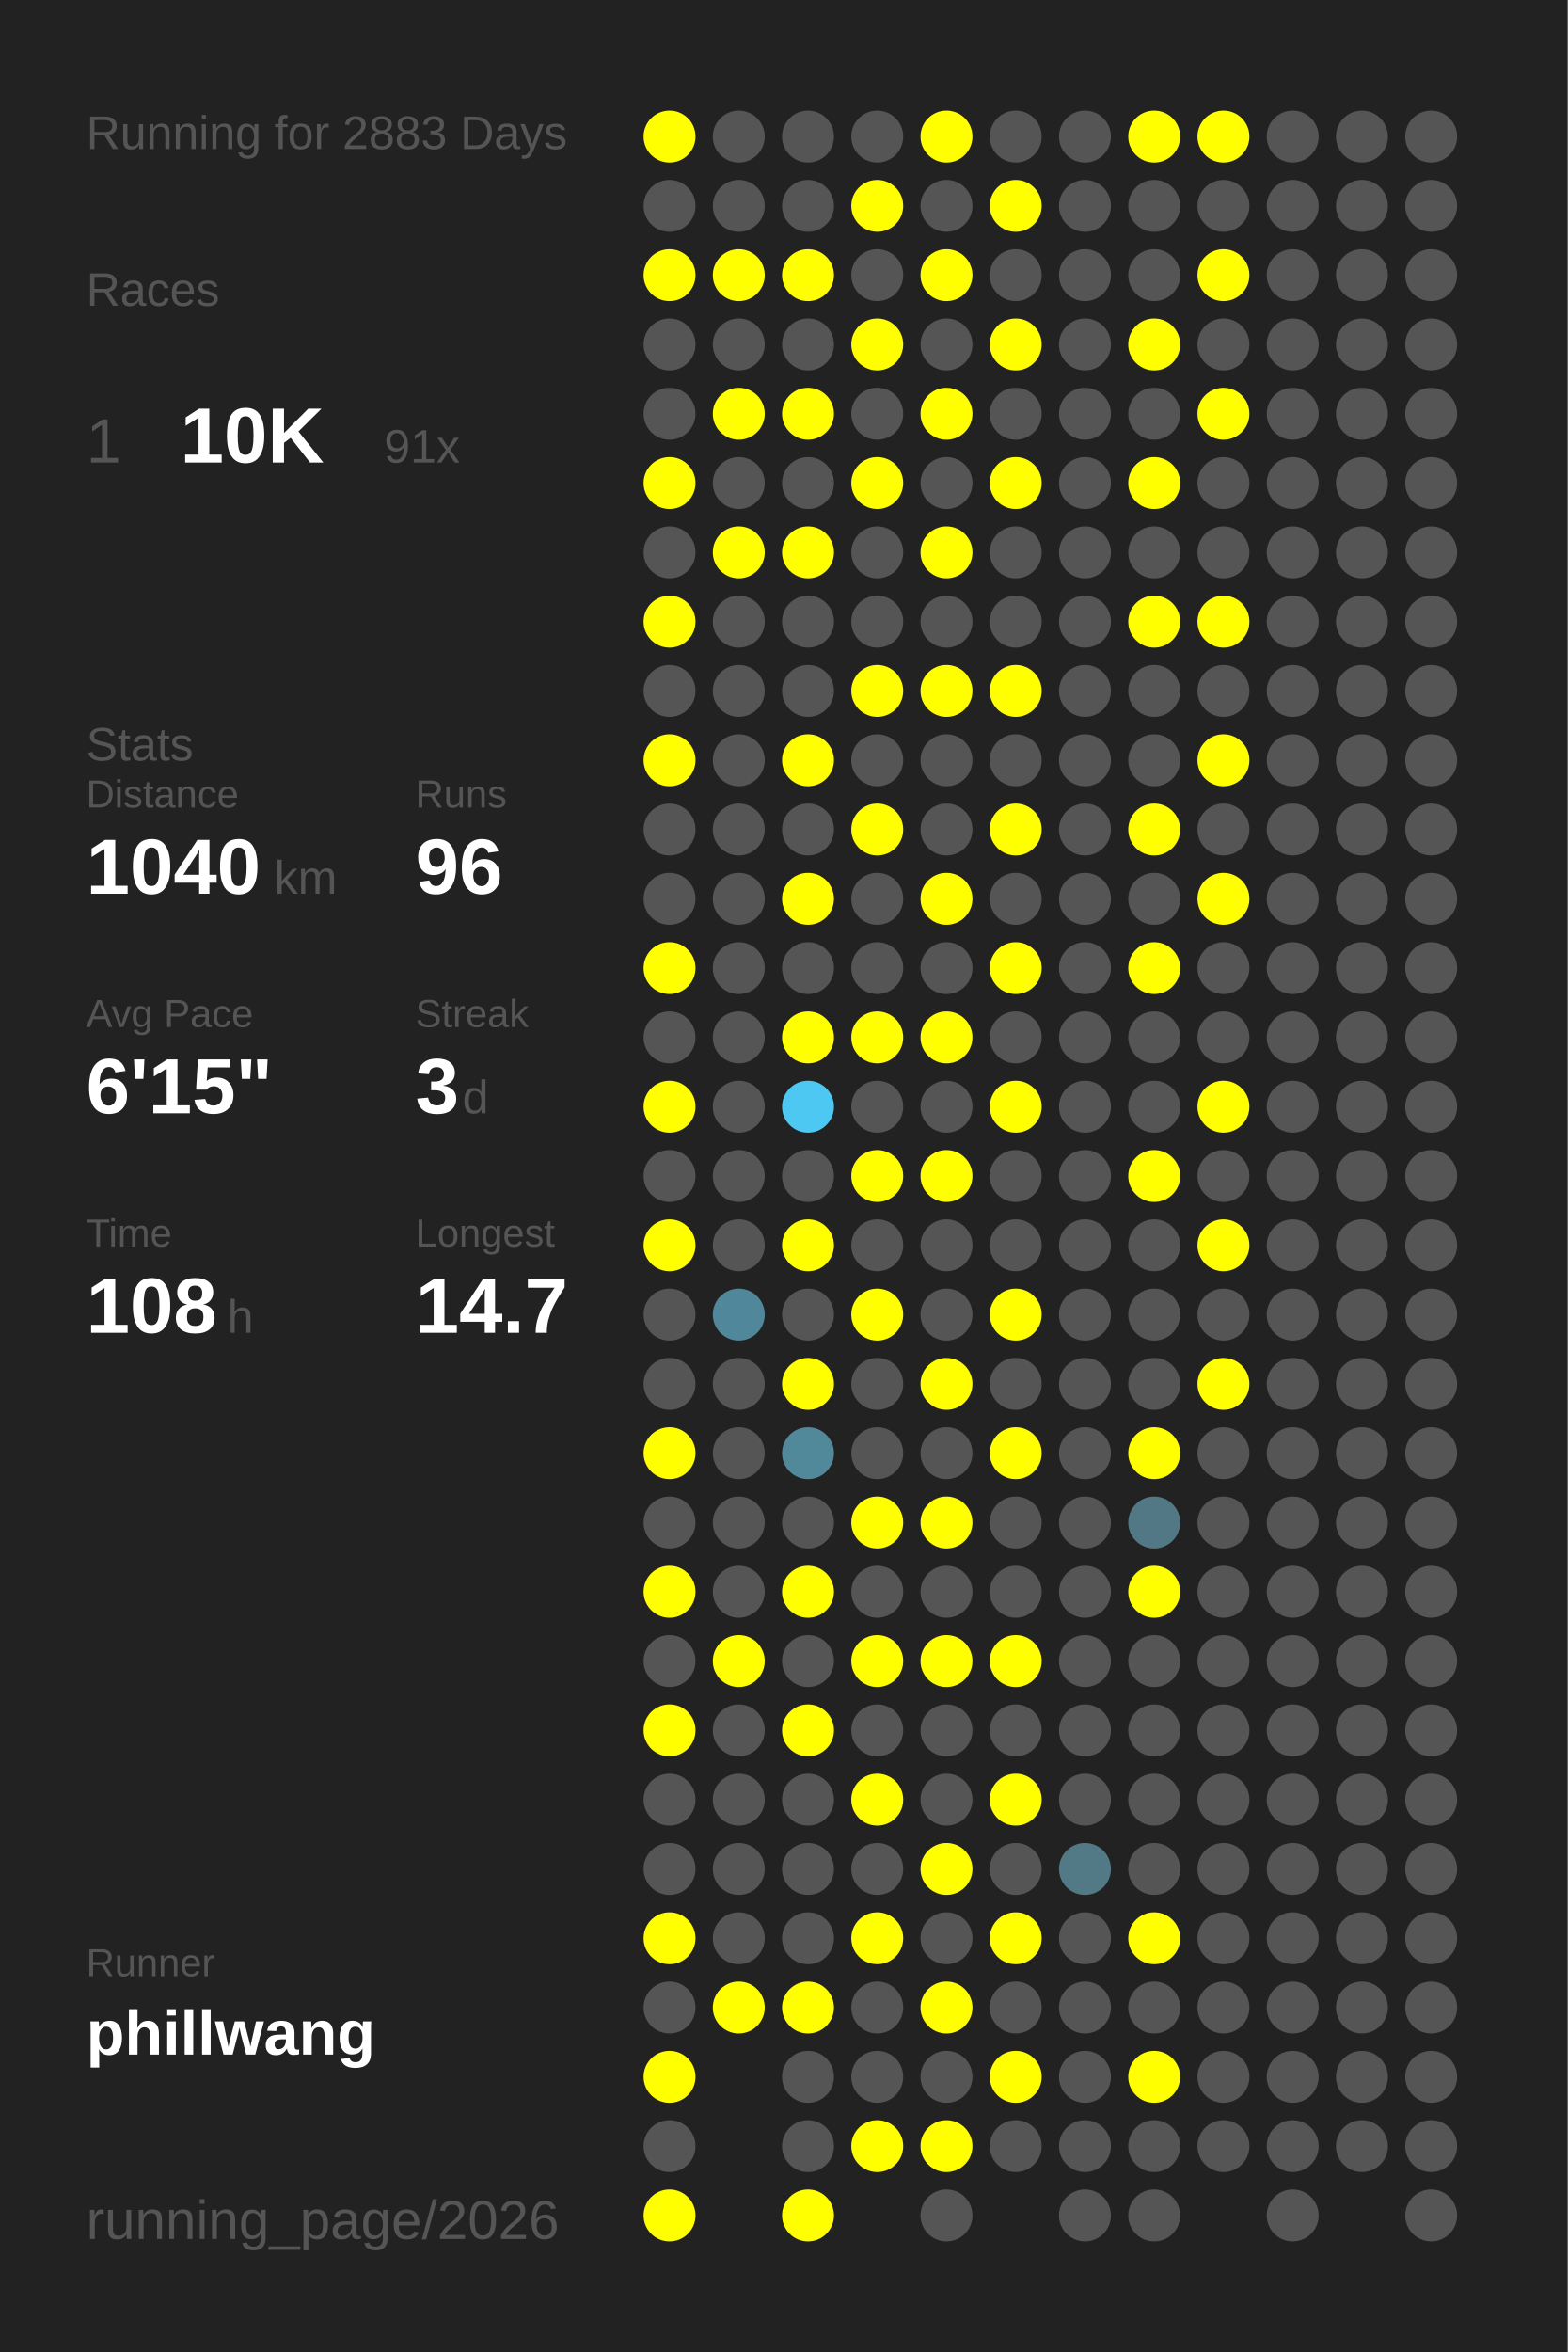
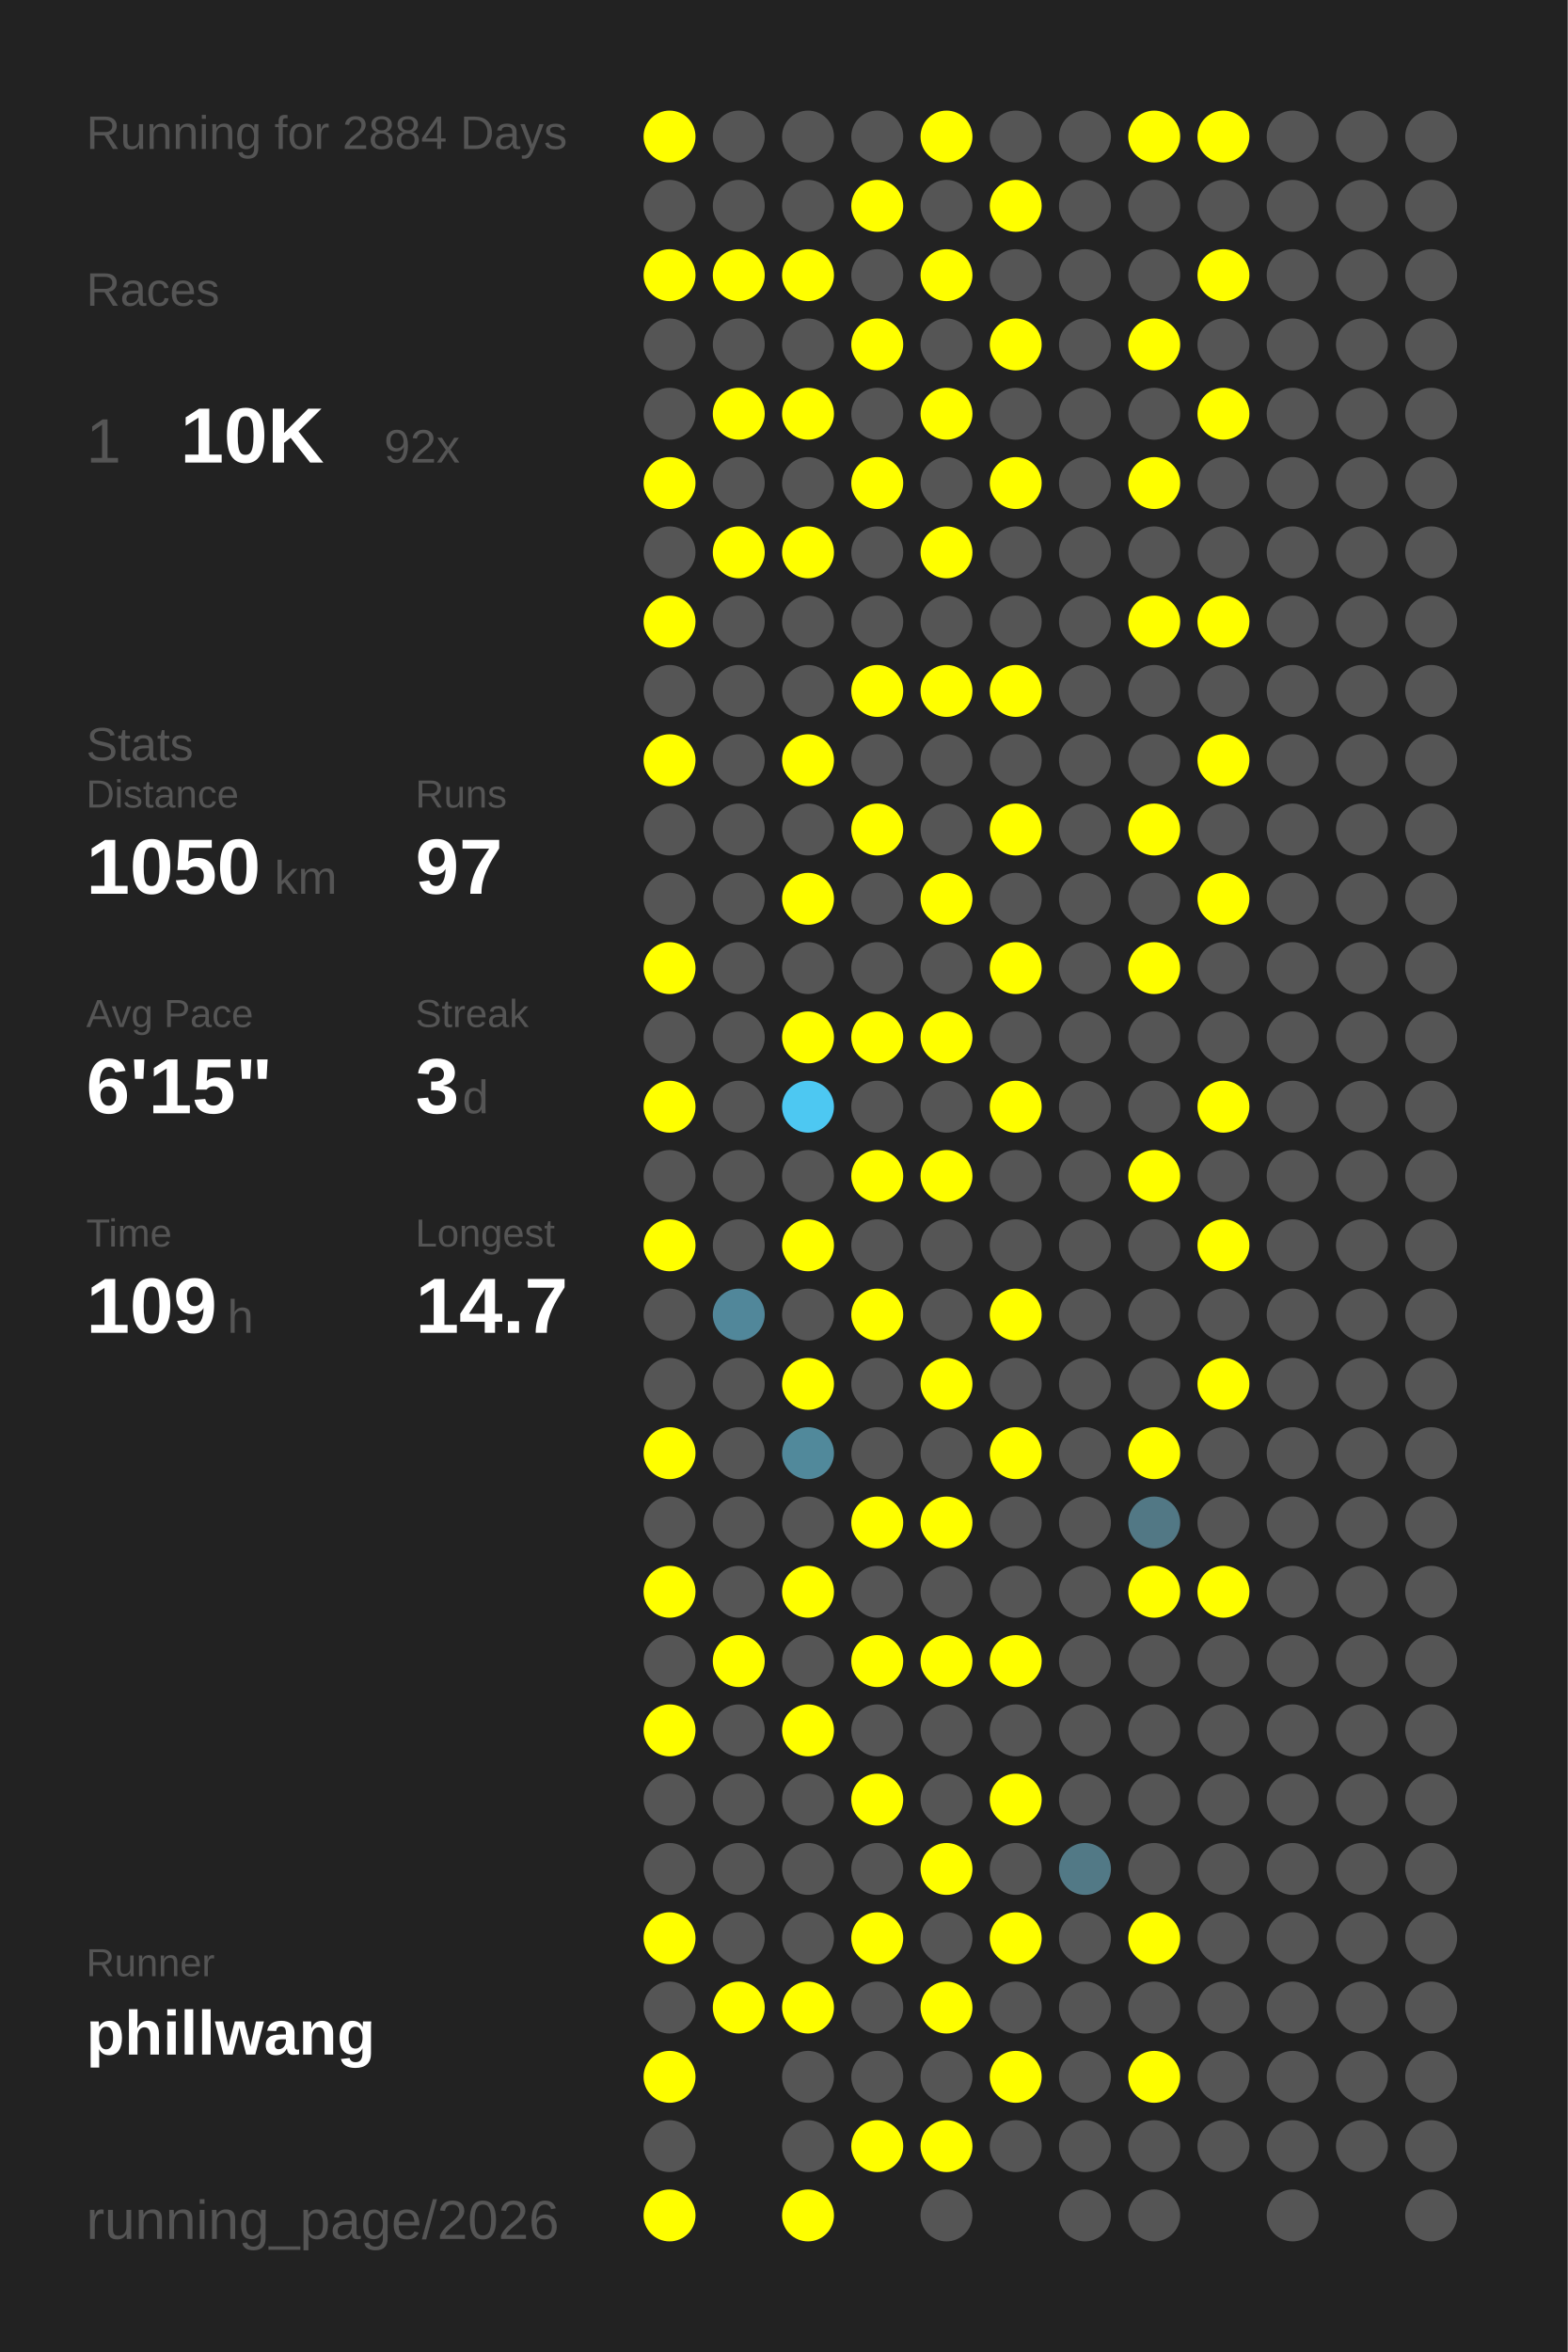
<svg xmlns="http://www.w3.org/2000/svg" baseProfile="full" height="300mm" version="1.1" viewBox="0,0,200,300" width="200mm">
  <defs />
  <rect fill="#222222" height="300" width="200" x="0" y="0" />
-   <text fill="#555555" style="font-size:6px; font-family:Arial;" x="11" y="19">Running for 2883 Days</text>
+   <text fill="#555555" style="font-size:6px; font-family:Arial;" x="11" y="19">Running for 2884 Days</text>
  <text fill="#555555" style="font-size:6px; font-family:Arial;" x="11" y="39">Races</text>
  <text fill="#555555" style="font-size:8px; font-family:Arial;" x="11" y="59">1</text>
  <text fill="#FFFFFF" style="font-size:10px; font-family:Arial; font-weight:bold;" x="23" y="59">10K</text>
-   <text fill="#555555" style="font-size:6px; font-family:Arial;" x="49" y="59">91x</text>
+   <text fill="#555555" style="font-size:6px; font-family:Arial;" x="49" y="59">92x</text>
  <text fill="#555555" style="font-size:6px; font-family:Arial;" x="11" y="97">Stats</text>
  <text fill="#555555" style="font-size:5px; font-family:Arial;" x="11" y="103">Distance</text>
-   <text fill="#FFFFFF" style="font-size:10px; font-family:Arial; font-weight:bold;" x="11" y="114">1040</text>
+   <text fill="#FFFFFF" style="font-size:10px; font-family:Arial; font-weight:bold;" x="11" y="114">1050</text>
  <text fill="#555555" style="font-size:6px; font-family:Arial;" x="35" y="114">km</text>
  <text fill="#555555" style="font-size:5px; font-family:Arial;" x="53" y="103">Runs</text>
-   <text fill="#FFFFFF" style="font-size:10px; font-family:Arial; font-weight:bold;" x="53" y="114">96</text>
+   <text fill="#FFFFFF" style="font-size:10px; font-family:Arial; font-weight:bold;" x="53" y="114">97</text>
  <text fill="#555555" style="font-size:5px; font-family:Arial;" x="11" y="131">Avg Pace</text>
  <text fill="#FFFFFF" style="font-size:10px; font-family:Arial; font-weight:bold;" x="11" y="142">6'15"</text>
  <text fill="#555555" style="font-size:5px; font-family:Arial;" x="53" y="131">Streak</text>
  <text fill="#FFFFFF" style="font-size:10px; font-family:Arial; font-weight:bold;" x="53" y="142">3</text>
  <text fill="#555555" style="font-size:6px; font-family:Arial;" x="59" y="142">d</text>
  <text fill="#555555" style="font-size:5px; font-family:Arial;" x="11" y="159">Time</text>
-   <text fill="#FFFFFF" style="font-size:10px; font-family:Arial; font-weight:bold;" x="11" y="170">108</text>
+   <text fill="#FFFFFF" style="font-size:10px; font-family:Arial; font-weight:bold;" x="11" y="170">109</text>
  <text fill="#555555" style="font-size:6px; font-family:Arial;" x="29" y="170">h</text>
  <text fill="#555555" style="font-size:5px; font-family:Arial;" x="53" y="159">Longest</text>
  <text fill="#FFFFFF" style="font-size:10px; font-family:Arial; font-weight:bold;" x="53" y="170">14.7</text>
  <text fill="#555555" style="font-size:5px; font-family:Arial;" x="11" y="252.065">Runner</text>
  <text fill="#FFFFFF" style="font-size:8px; font-family:Arial; font-weight:bold;" x="11" y="262.065">phillwang</text>
  <text fill="#555555" style="font-size:7px; font-family:Arial;" x="11" y="285.581">running_page/2026</text>
  <circle cx="85.417" cy="17.419" fill="#FFFF00" r="3.312" />
  <circle cx="85.417" cy="26.258" fill="#555555" r="3.312" />
  <circle cx="85.417" cy="35.097" fill="#FFFF00" r="3.312" />
  <circle cx="85.417" cy="43.935" fill="#555555" r="3.312" />
  <circle cx="85.417" cy="52.774" fill="#555555" r="3.312" />
  <circle cx="85.417" cy="61.613" fill="#FFFF00" r="3.312" />
  <circle cx="85.417" cy="70.452" fill="#555555" r="3.312" />
  <circle cx="85.417" cy="79.29" fill="#FFFF00" r="3.312" />
  <circle cx="85.417" cy="88.129" fill="#555555" r="3.312" />
  <circle cx="85.417" cy="96.968" fill="#FFFF00" r="3.312" />
  <circle cx="85.417" cy="105.806" fill="#555555" r="3.312" />
  <circle cx="85.417" cy="114.645" fill="#555555" r="3.312" />
  <circle cx="85.417" cy="123.484" fill="#FFFF00" r="3.312" />
  <circle cx="85.417" cy="132.323" fill="#555555" r="3.312" />
  <circle cx="85.417" cy="141.161" fill="#FFFF00" r="3.312" />
  <circle cx="85.417" cy="150" fill="#555555" r="3.312" />
  <circle cx="85.417" cy="158.839" fill="#FFFF00" r="3.312" />
  <circle cx="85.417" cy="167.677" fill="#555555" r="3.312" />
  <circle cx="85.417" cy="176.516" fill="#555555" r="3.312" />
  <circle cx="85.417" cy="185.355" fill="#FFFF00" r="3.312" />
  <circle cx="85.417" cy="194.194" fill="#555555" r="3.312" />
  <circle cx="85.417" cy="203.032" fill="#FFFF00" r="3.312" />
  <circle cx="85.417" cy="211.871" fill="#555555" r="3.312" />
  <circle cx="85.417" cy="220.71" fill="#FFFF00" r="3.312" />
  <circle cx="85.417" cy="229.548" fill="#555555" r="3.312" />
  <circle cx="85.417" cy="238.387" fill="#555555" r="3.312" />
  <circle cx="85.417" cy="247.226" fill="#FFFF00" r="3.312" />
  <circle cx="85.417" cy="256.065" fill="#555555" r="3.312" />
  <circle cx="85.417" cy="264.903" fill="#FFFF00" r="3.312" />
  <circle cx="85.417" cy="273.742" fill="#555555" r="3.312" />
  <circle cx="85.417" cy="282.581" fill="#FFFF00" r="3.312" />
  <circle cx="94.25" cy="17.419" fill="#555555" r="3.312" />
  <circle cx="94.25" cy="26.258" fill="#555555" r="3.312" />
  <circle cx="94.25" cy="35.097" fill="#FFFF00" r="3.312" />
  <circle cx="94.25" cy="43.935" fill="#555555" r="3.312" />
  <circle cx="94.25" cy="52.774" fill="#FFFF00" r="3.312" />
  <circle cx="94.25" cy="61.613" fill="#555555" r="3.312" />
  <circle cx="94.25" cy="70.452" fill="#FFFF00" r="3.312" />
  <circle cx="94.25" cy="79.29" fill="#555555" r="3.312" />
  <circle cx="94.25" cy="88.129" fill="#555555" r="3.312" />
  <circle cx="94.25" cy="96.968" fill="#555555" r="3.312" />
  <circle cx="94.25" cy="105.806" fill="#555555" r="3.312" />
  <circle cx="94.25" cy="114.645" fill="#555555" r="3.312" />
  <circle cx="94.25" cy="123.484" fill="#555555" r="3.312" />
  <circle cx="94.25" cy="132.323" fill="#555555" r="3.312" />
  <circle cx="94.25" cy="141.161" fill="#555555" r="3.312" />
  <circle cx="94.25" cy="150" fill="#555555" r="3.312" />
  <circle cx="94.25" cy="158.839" fill="#555555" r="3.312" />
  <circle cx="94.25" cy="167.677" fill="#51879a" r="3.312" />
  <circle cx="94.25" cy="176.516" fill="#555555" r="3.312" />
  <circle cx="94.25" cy="185.355" fill="#555555" r="3.312" />
  <circle cx="94.25" cy="194.194" fill="#555555" r="3.312" />
  <circle cx="94.25" cy="203.032" fill="#555555" r="3.312" />
  <circle cx="94.25" cy="211.871" fill="#FFFF00" r="3.312" />
  <circle cx="94.25" cy="220.71" fill="#555555" r="3.312" />
  <circle cx="94.25" cy="229.548" fill="#555555" r="3.312" />
  <circle cx="94.25" cy="238.387" fill="#555555" r="3.312" />
  <circle cx="94.25" cy="247.226" fill="#555555" r="3.312" />
  <circle cx="94.25" cy="256.065" fill="#FFFF00" r="3.312" />
  <circle cx="103.083" cy="17.419" fill="#555555" r="3.312" />
  <circle cx="103.083" cy="26.258" fill="#555555" r="3.312" />
  <circle cx="103.083" cy="35.097" fill="#FFFF00" r="3.312" />
  <circle cx="103.083" cy="43.935" fill="#555555" r="3.312" />
  <circle cx="103.083" cy="52.774" fill="#FFFF00" r="3.312" />
  <circle cx="103.083" cy="61.613" fill="#555555" r="3.312" />
  <circle cx="103.083" cy="70.452" fill="#FFFF00" r="3.312" />
  <circle cx="103.083" cy="79.29" fill="#555555" r="3.312" />
  <circle cx="103.083" cy="88.129" fill="#555555" r="3.312" />
  <circle cx="103.083" cy="96.968" fill="#FFFF00" r="3.312" />
  <circle cx="103.083" cy="105.806" fill="#555555" r="3.312" />
  <circle cx="103.083" cy="114.645" fill="#FFFF00" r="3.312" />
  <circle cx="103.083" cy="123.484" fill="#555555" r="3.312" />
  <circle cx="103.083" cy="132.323" fill="#FFFF00" r="3.312" />
  <circle cx="103.083" cy="141.161" fill="#4dc8f2" r="3.312" />
  <circle cx="103.083" cy="150" fill="#555555" r="3.312" />
  <circle cx="103.083" cy="158.839" fill="#FFFF00" r="3.312" />
  <circle cx="103.083" cy="167.677" fill="#555555" r="3.312" />
  <circle cx="103.083" cy="176.516" fill="#FFFF00" r="3.312" />
  <circle cx="103.083" cy="185.355" fill="#51899b" r="3.312" />
  <circle cx="103.083" cy="194.194" fill="#555555" r="3.312" />
  <circle cx="103.083" cy="203.032" fill="#FFFF00" r="3.312" />
  <circle cx="103.083" cy="211.871" fill="#555555" r="3.312" />
  <circle cx="103.083" cy="220.71" fill="#FFFF00" r="3.312" />
  <circle cx="103.083" cy="229.548" fill="#555555" r="3.312" />
  <circle cx="103.083" cy="238.387" fill="#555555" r="3.312" />
  <circle cx="103.083" cy="247.226" fill="#555555" r="3.312" />
  <circle cx="103.083" cy="256.065" fill="#FFFF00" r="3.312" />
  <circle cx="103.083" cy="264.903" fill="#555555" r="3.312" />
  <circle cx="103.083" cy="273.742" fill="#555555" r="3.312" />
  <circle cx="103.083" cy="282.581" fill="#FFFF00" r="3.312" />
  <circle cx="111.917" cy="17.419" fill="#555555" r="3.312" />
  <circle cx="111.917" cy="26.258" fill="#FFFF00" r="3.312" />
  <circle cx="111.917" cy="35.097" fill="#555555" r="3.312" />
  <circle cx="111.917" cy="43.935" fill="#FFFF00" r="3.312" />
  <circle cx="111.917" cy="52.774" fill="#555555" r="3.312" />
  <circle cx="111.917" cy="61.613" fill="#FFFF00" r="3.312" />
  <circle cx="111.917" cy="70.452" fill="#555555" r="3.312" />
  <circle cx="111.917" cy="79.29" fill="#555555" r="3.312" />
  <circle cx="111.917" cy="88.129" fill="#FFFF00" r="3.312" />
  <circle cx="111.917" cy="96.968" fill="#555555" r="3.312" />
  <circle cx="111.917" cy="105.806" fill="#FFFF00" r="3.312" />
  <circle cx="111.917" cy="114.645" fill="#555555" r="3.312" />
  <circle cx="111.917" cy="123.484" fill="#555555" r="3.312" />
  <circle cx="111.917" cy="132.323" fill="#FFFF00" r="3.312" />
  <circle cx="111.917" cy="141.161" fill="#555555" r="3.312" />
  <circle cx="111.917" cy="150" fill="#FFFF00" r="3.312" />
  <circle cx="111.917" cy="158.839" fill="#555555" r="3.312" />
  <circle cx="111.917" cy="167.677" fill="#FFFF00" r="3.312" />
  <circle cx="111.917" cy="176.516" fill="#555555" r="3.312" />
  <circle cx="111.917" cy="185.355" fill="#555555" r="3.312" />
  <circle cx="111.917" cy="194.194" fill="#FFFF00" r="3.312" />
  <circle cx="111.917" cy="203.032" fill="#555555" r="3.312" />
  <circle cx="111.917" cy="211.871" fill="#FFFF00" r="3.312" />
  <circle cx="111.917" cy="220.71" fill="#555555" r="3.312" />
  <circle cx="111.917" cy="229.548" fill="#FFFF00" r="3.312" />
  <circle cx="111.917" cy="238.387" fill="#555555" r="3.312" />
  <circle cx="111.917" cy="247.226" fill="#FFFF00" r="3.312" />
  <circle cx="111.917" cy="256.065" fill="#555555" r="3.312" />
  <circle cx="111.917" cy="264.903" fill="#555555" r="3.312" />
  <circle cx="111.917" cy="273.742" fill="#FFFF00" r="3.312" />
  <circle cx="120.75" cy="17.419" fill="#FFFF00" r="3.312" />
  <circle cx="120.75" cy="26.258" fill="#555555" r="3.312" />
  <circle cx="120.75" cy="35.097" fill="#FFFF00" r="3.312" />
  <circle cx="120.75" cy="43.935" fill="#555555" r="3.312" />
  <circle cx="120.75" cy="52.774" fill="#FFFF00" r="3.312" />
  <circle cx="120.75" cy="61.613" fill="#555555" r="3.312" />
  <circle cx="120.75" cy="70.452" fill="#FFFF00" r="3.312" />
  <circle cx="120.75" cy="79.29" fill="#555555" r="3.312" />
  <circle cx="120.75" cy="88.129" fill="#FFFF00" r="3.312" />
  <circle cx="120.75" cy="96.968" fill="#555555" r="3.312" />
  <circle cx="120.75" cy="105.806" fill="#555555" r="3.312" />
  <circle cx="120.75" cy="114.645" fill="#FFFF00" r="3.312" />
  <circle cx="120.75" cy="123.484" fill="#555555" r="3.312" />
  <circle cx="120.75" cy="132.323" fill="#FFFF00" r="3.312" />
  <circle cx="120.75" cy="141.161" fill="#555555" r="3.312" />
  <circle cx="120.75" cy="150" fill="#FFFF00" r="3.312" />
  <circle cx="120.75" cy="158.839" fill="#555555" r="3.312" />
  <circle cx="120.75" cy="167.677" fill="#555555" r="3.312" />
  <circle cx="120.75" cy="176.516" fill="#FFFF00" r="3.312" />
  <circle cx="120.75" cy="185.355" fill="#555555" r="3.312" />
  <circle cx="120.75" cy="194.194" fill="#FFFF00" r="3.312" />
  <circle cx="120.75" cy="203.032" fill="#555555" r="3.312" />
  <circle cx="120.75" cy="211.871" fill="#FFFF00" r="3.312" />
  <circle cx="120.75" cy="220.71" fill="#555555" r="3.312" />
  <circle cx="120.75" cy="229.548" fill="#555555" r="3.312" />
  <circle cx="120.75" cy="238.387" fill="#FFFF00" r="3.312" />
  <circle cx="120.75" cy="247.226" fill="#555555" r="3.312" />
  <circle cx="120.75" cy="256.065" fill="#FFFF00" r="3.312" />
  <circle cx="120.75" cy="264.903" fill="#555555" r="3.312" />
  <circle cx="120.75" cy="273.742" fill="#FFFF00" r="3.312" />
  <circle cx="120.75" cy="282.581" fill="#555555" r="3.312" />
  <circle cx="129.583" cy="17.419" fill="#555555" r="3.312" />
  <circle cx="129.583" cy="26.258" fill="#FFFF00" r="3.312" />
  <circle cx="129.583" cy="35.097" fill="#555555" r="3.312" />
  <circle cx="129.583" cy="43.935" fill="#FFFF00" r="3.312" />
  <circle cx="129.583" cy="52.774" fill="#555555" r="3.312" />
  <circle cx="129.583" cy="61.613" fill="#FFFF00" r="3.312" />
  <circle cx="129.583" cy="70.452" fill="#555555" r="3.312" />
  <circle cx="129.583" cy="79.29" fill="#555555" r="3.312" />
  <circle cx="129.583" cy="88.129" fill="#FFFF00" r="3.312" />
  <circle cx="129.583" cy="96.968" fill="#555555" r="3.312" />
  <circle cx="129.583" cy="105.806" fill="#FFFF00" r="3.312" />
  <circle cx="129.583" cy="114.645" fill="#555555" r="3.312" />
  <circle cx="129.583" cy="123.484" fill="#FFFF00" r="3.312" />
  <circle cx="129.583" cy="132.323" fill="#555555" r="3.312" />
  <circle cx="129.583" cy="141.161" fill="#FFFF00" r="3.312" />
  <circle cx="129.583" cy="150" fill="#555555" r="3.312" />
  <circle cx="129.583" cy="158.839" fill="#555555" r="3.312" />
  <circle cx="129.583" cy="167.677" fill="#FFFF00" r="3.312" />
  <circle cx="129.583" cy="176.516" fill="#555555" r="3.312" />
  <circle cx="129.583" cy="185.355" fill="#FFFF00" r="3.312" />
  <circle cx="129.583" cy="194.194" fill="#555555" r="3.312" />
  <circle cx="129.583" cy="203.032" fill="#555555" r="3.312" />
  <circle cx="129.583" cy="211.871" fill="#FFFF00" r="3.312" />
  <circle cx="129.583" cy="220.71" fill="#555555" r="3.312" />
  <circle cx="129.583" cy="229.548" fill="#FFFF00" r="3.312" />
  <circle cx="129.583" cy="238.387" fill="#555555" r="3.312" />
  <circle cx="129.583" cy="247.226" fill="#FFFF00" r="3.312" />
  <circle cx="129.583" cy="256.065" fill="#555555" r="3.312" />
  <circle cx="129.583" cy="264.903" fill="#FFFF00" r="3.312" />
  <circle cx="129.583" cy="273.742" fill="#555555" r="3.312" />
  <circle cx="138.417" cy="17.419" fill="#555555" r="3.312" />
  <circle cx="138.417" cy="26.258" fill="#555555" r="3.312" />
  <circle cx="138.417" cy="35.097" fill="#555555" r="3.312" />
  <circle cx="138.417" cy="43.935" fill="#555555" r="3.312" />
  <circle cx="138.417" cy="52.774" fill="#555555" r="3.312" />
  <circle cx="138.417" cy="61.613" fill="#555555" r="3.312" />
  <circle cx="138.417" cy="70.452" fill="#555555" r="3.312" />
  <circle cx="138.417" cy="79.29" fill="#555555" r="3.312" />
  <circle cx="138.417" cy="88.129" fill="#555555" r="3.312" />
  <circle cx="138.417" cy="96.968" fill="#555555" r="3.312" />
  <circle cx="138.417" cy="105.806" fill="#555555" r="3.312" />
  <circle cx="138.417" cy="114.645" fill="#555555" r="3.312" />
  <circle cx="138.417" cy="123.484" fill="#555555" r="3.312" />
  <circle cx="138.417" cy="132.323" fill="#555555" r="3.312" />
  <circle cx="138.417" cy="141.161" fill="#555555" r="3.312" />
  <circle cx="138.417" cy="150" fill="#555555" r="3.312" />
  <circle cx="138.417" cy="158.839" fill="#555555" r="3.312" />
  <circle cx="138.417" cy="167.677" fill="#555555" r="3.312" />
  <circle cx="138.417" cy="176.516" fill="#555555" r="3.312" />
  <circle cx="138.417" cy="185.355" fill="#555555" r="3.312" />
  <circle cx="138.417" cy="194.194" fill="#555555" r="3.312" />
  <circle cx="138.417" cy="203.032" fill="#555555" r="3.312" />
  <circle cx="138.417" cy="211.871" fill="#555555" r="3.312" />
  <circle cx="138.417" cy="220.71" fill="#555555" r="3.312" />
  <circle cx="138.417" cy="229.548" fill="#555555" r="3.312" />
  <circle cx="138.417" cy="238.387" fill="#527986" r="3.312" />
  <circle cx="138.417" cy="247.226" fill="#555555" r="3.312" />
  <circle cx="138.417" cy="256.065" fill="#555555" r="3.312" />
  <circle cx="138.417" cy="264.903" fill="#555555" r="3.312" />
  <circle cx="138.417" cy="273.742" fill="#555555" r="3.312" />
  <circle cx="138.417" cy="282.581" fill="#555555" r="3.312" />
  <circle cx="147.25" cy="17.419" fill="#FFFF00" r="3.312" />
  <circle cx="147.25" cy="26.258" fill="#555555" r="3.312" />
  <circle cx="147.25" cy="35.097" fill="#555555" r="3.312" />
  <circle cx="147.25" cy="43.935" fill="#FFFF00" r="3.312" />
  <circle cx="147.25" cy="52.774" fill="#555555" r="3.312" />
  <circle cx="147.25" cy="61.613" fill="#FFFF00" r="3.312" />
  <circle cx="147.25" cy="70.452" fill="#555555" r="3.312" />
  <circle cx="147.25" cy="79.29" fill="#FFFF00" r="3.312" />
  <circle cx="147.25" cy="88.129" fill="#555555" r="3.312" />
  <circle cx="147.25" cy="96.968" fill="#555555" r="3.312" />
  <circle cx="147.25" cy="105.806" fill="#FFFF00" r="3.312" />
  <circle cx="147.25" cy="114.645" fill="#555555" r="3.312" />
  <circle cx="147.25" cy="123.484" fill="#FFFF00" r="3.312" />
  <circle cx="147.25" cy="132.323" fill="#555555" r="3.312" />
  <circle cx="147.25" cy="141.161" fill="#555555" r="3.312" />
  <circle cx="147.25" cy="150" fill="#FFFF00" r="3.312" />
  <circle cx="147.25" cy="158.839" fill="#555555" r="3.312" />
  <circle cx="147.25" cy="167.677" fill="#555555" r="3.312" />
  <circle cx="147.25" cy="176.516" fill="#555555" r="3.312" />
  <circle cx="147.25" cy="185.355" fill="#FFFF00" r="3.312" />
  <circle cx="147.25" cy="194.194" fill="#527885" r="3.312" />
  <circle cx="147.25" cy="203.032" fill="#FFFF00" r="3.312" />
  <circle cx="147.25" cy="211.871" fill="#555555" r="3.312" />
  <circle cx="147.25" cy="220.71" fill="#555555" r="3.312" />
  <circle cx="147.25" cy="229.548" fill="#555555" r="3.312" />
  <circle cx="147.25" cy="238.387" fill="#555555" r="3.312" />
  <circle cx="147.25" cy="247.226" fill="#FFFF00" r="3.312" />
  <circle cx="147.25" cy="256.065" fill="#555555" r="3.312" />
  <circle cx="147.25" cy="264.903" fill="#FFFF00" r="3.312" />
  <circle cx="147.25" cy="273.742" fill="#555555" r="3.312" />
  <circle cx="147.25" cy="282.581" fill="#555555" r="3.312" />
  <circle cx="156.083" cy="17.419" fill="#FFFF00" r="3.312" />
  <circle cx="156.083" cy="26.258" fill="#555555" r="3.312" />
  <circle cx="156.083" cy="35.097" fill="#FFFF00" r="3.312" />
  <circle cx="156.083" cy="43.935" fill="#555555" r="3.312" />
  <circle cx="156.083" cy="52.774" fill="#FFFF00" r="3.312" />
  <circle cx="156.083" cy="61.613" fill="#555555" r="3.312" />
  <circle cx="156.083" cy="70.452" fill="#555555" r="3.312" />
  <circle cx="156.083" cy="79.29" fill="#FFFF00" r="3.312" />
  <circle cx="156.083" cy="88.129" fill="#555555" r="3.312" />
  <circle cx="156.083" cy="96.968" fill="#FFFF00" r="3.312" />
  <circle cx="156.083" cy="105.806" fill="#555555" r="3.312" />
  <circle cx="156.083" cy="114.645" fill="#FFFF00" r="3.312" />
  <circle cx="156.083" cy="123.484" fill="#555555" r="3.312" />
  <circle cx="156.083" cy="132.323" fill="#555555" r="3.312" />
  <circle cx="156.083" cy="141.161" fill="#FFFF00" r="3.312" />
  <circle cx="156.083" cy="150" fill="#555555" r="3.312" />
  <circle cx="156.083" cy="158.839" fill="#FFFF00" r="3.312" />
  <circle cx="156.083" cy="167.677" fill="#555555" r="3.312" />
  <circle cx="156.083" cy="176.516" fill="#FFFF00" r="3.312" />
  <circle cx="156.083" cy="185.355" fill="#555555" r="3.312" />
  <circle cx="156.083" cy="194.194" fill="#555555" r="3.312" />
-   <circle cx="156.083" cy="203.032" fill="#555555" r="3.312" />
+   <circle cx="156.083" cy="203.032" fill="#FFFF00" r="3.312" />
  <circle cx="156.083" cy="211.871" fill="#555555" r="3.312" />
  <circle cx="156.083" cy="220.71" fill="#555555" r="3.312" />
  <circle cx="156.083" cy="229.548" fill="#555555" r="3.312" />
  <circle cx="156.083" cy="238.387" fill="#555555" r="3.312" />
  <circle cx="156.083" cy="247.226" fill="#555555" r="3.312" />
  <circle cx="156.083" cy="256.065" fill="#555555" r="3.312" />
  <circle cx="156.083" cy="264.903" fill="#555555" r="3.312" />
  <circle cx="156.083" cy="273.742" fill="#555555" r="3.312" />
  <circle cx="164.917" cy="17.419" fill="#555555" r="3.312" />
  <circle cx="164.917" cy="26.258" fill="#555555" r="3.312" />
  <circle cx="164.917" cy="35.097" fill="#555555" r="3.312" />
  <circle cx="164.917" cy="43.935" fill="#555555" r="3.312" />
  <circle cx="164.917" cy="52.774" fill="#555555" r="3.312" />
  <circle cx="164.917" cy="61.613" fill="#555555" r="3.312" />
  <circle cx="164.917" cy="70.452" fill="#555555" r="3.312" />
  <circle cx="164.917" cy="79.29" fill="#555555" r="3.312" />
  <circle cx="164.917" cy="88.129" fill="#555555" r="3.312" />
  <circle cx="164.917" cy="96.968" fill="#555555" r="3.312" />
  <circle cx="164.917" cy="105.806" fill="#555555" r="3.312" />
  <circle cx="164.917" cy="114.645" fill="#555555" r="3.312" />
  <circle cx="164.917" cy="123.484" fill="#555555" r="3.312" />
  <circle cx="164.917" cy="132.323" fill="#555555" r="3.312" />
  <circle cx="164.917" cy="141.161" fill="#555555" r="3.312" />
  <circle cx="164.917" cy="150" fill="#555555" r="3.312" />
  <circle cx="164.917" cy="158.839" fill="#555555" r="3.312" />
  <circle cx="164.917" cy="167.677" fill="#555555" r="3.312" />
  <circle cx="164.917" cy="176.516" fill="#555555" r="3.312" />
  <circle cx="164.917" cy="185.355" fill="#555555" r="3.312" />
  <circle cx="164.917" cy="194.194" fill="#555555" r="3.312" />
  <circle cx="164.917" cy="203.032" fill="#555555" r="3.312" />
  <circle cx="164.917" cy="211.871" fill="#555555" r="3.312" />
  <circle cx="164.917" cy="220.71" fill="#555555" r="3.312" />
  <circle cx="164.917" cy="229.548" fill="#555555" r="3.312" />
  <circle cx="164.917" cy="238.387" fill="#555555" r="3.312" />
  <circle cx="164.917" cy="247.226" fill="#555555" r="3.312" />
  <circle cx="164.917" cy="256.065" fill="#555555" r="3.312" />
  <circle cx="164.917" cy="264.903" fill="#555555" r="3.312" />
  <circle cx="164.917" cy="273.742" fill="#555555" r="3.312" />
  <circle cx="164.917" cy="282.581" fill="#555555" r="3.312" />
  <circle cx="173.75" cy="17.419" fill="#555555" r="3.312" />
  <circle cx="173.75" cy="26.258" fill="#555555" r="3.312" />
  <circle cx="173.75" cy="35.097" fill="#555555" r="3.312" />
  <circle cx="173.75" cy="43.935" fill="#555555" r="3.312" />
  <circle cx="173.75" cy="52.774" fill="#555555" r="3.312" />
  <circle cx="173.75" cy="61.613" fill="#555555" r="3.312" />
  <circle cx="173.75" cy="70.452" fill="#555555" r="3.312" />
  <circle cx="173.75" cy="79.29" fill="#555555" r="3.312" />
  <circle cx="173.75" cy="88.129" fill="#555555" r="3.312" />
  <circle cx="173.75" cy="96.968" fill="#555555" r="3.312" />
  <circle cx="173.75" cy="105.806" fill="#555555" r="3.312" />
  <circle cx="173.75" cy="114.645" fill="#555555" r="3.312" />
  <circle cx="173.75" cy="123.484" fill="#555555" r="3.312" />
  <circle cx="173.75" cy="132.323" fill="#555555" r="3.312" />
  <circle cx="173.75" cy="141.161" fill="#555555" r="3.312" />
  <circle cx="173.75" cy="150" fill="#555555" r="3.312" />
  <circle cx="173.75" cy="158.839" fill="#555555" r="3.312" />
  <circle cx="173.75" cy="167.677" fill="#555555" r="3.312" />
  <circle cx="173.75" cy="176.516" fill="#555555" r="3.312" />
  <circle cx="173.75" cy="185.355" fill="#555555" r="3.312" />
  <circle cx="173.75" cy="194.194" fill="#555555" r="3.312" />
  <circle cx="173.75" cy="203.032" fill="#555555" r="3.312" />
  <circle cx="173.75" cy="211.871" fill="#555555" r="3.312" />
  <circle cx="173.75" cy="220.71" fill="#555555" r="3.312" />
  <circle cx="173.75" cy="229.548" fill="#555555" r="3.312" />
  <circle cx="173.75" cy="238.387" fill="#555555" r="3.312" />
  <circle cx="173.75" cy="247.226" fill="#555555" r="3.312" />
  <circle cx="173.75" cy="256.065" fill="#555555" r="3.312" />
  <circle cx="173.75" cy="264.903" fill="#555555" r="3.312" />
  <circle cx="173.75" cy="273.742" fill="#555555" r="3.312" />
  <circle cx="182.583" cy="17.419" fill="#555555" r="3.312" />
  <circle cx="182.583" cy="26.258" fill="#555555" r="3.312" />
  <circle cx="182.583" cy="35.097" fill="#555555" r="3.312" />
  <circle cx="182.583" cy="43.935" fill="#555555" r="3.312" />
  <circle cx="182.583" cy="52.774" fill="#555555" r="3.312" />
  <circle cx="182.583" cy="61.613" fill="#555555" r="3.312" />
  <circle cx="182.583" cy="70.452" fill="#555555" r="3.312" />
  <circle cx="182.583" cy="79.29" fill="#555555" r="3.312" />
  <circle cx="182.583" cy="88.129" fill="#555555" r="3.312" />
  <circle cx="182.583" cy="96.968" fill="#555555" r="3.312" />
  <circle cx="182.583" cy="105.806" fill="#555555" r="3.312" />
  <circle cx="182.583" cy="114.645" fill="#555555" r="3.312" />
  <circle cx="182.583" cy="123.484" fill="#555555" r="3.312" />
  <circle cx="182.583" cy="132.323" fill="#555555" r="3.312" />
  <circle cx="182.583" cy="141.161" fill="#555555" r="3.312" />
  <circle cx="182.583" cy="150" fill="#555555" r="3.312" />
  <circle cx="182.583" cy="158.839" fill="#555555" r="3.312" />
  <circle cx="182.583" cy="167.677" fill="#555555" r="3.312" />
  <circle cx="182.583" cy="176.516" fill="#555555" r="3.312" />
  <circle cx="182.583" cy="185.355" fill="#555555" r="3.312" />
  <circle cx="182.583" cy="194.194" fill="#555555" r="3.312" />
  <circle cx="182.583" cy="203.032" fill="#555555" r="3.312" />
  <circle cx="182.583" cy="211.871" fill="#555555" r="3.312" />
  <circle cx="182.583" cy="220.71" fill="#555555" r="3.312" />
  <circle cx="182.583" cy="229.548" fill="#555555" r="3.312" />
  <circle cx="182.583" cy="238.387" fill="#555555" r="3.312" />
  <circle cx="182.583" cy="247.226" fill="#555555" r="3.312" />
  <circle cx="182.583" cy="256.065" fill="#555555" r="3.312" />
  <circle cx="182.583" cy="264.903" fill="#555555" r="3.312" />
  <circle cx="182.583" cy="273.742" fill="#555555" r="3.312" />
  <circle cx="182.583" cy="282.581" fill="#555555" r="3.312" />
</svg>
